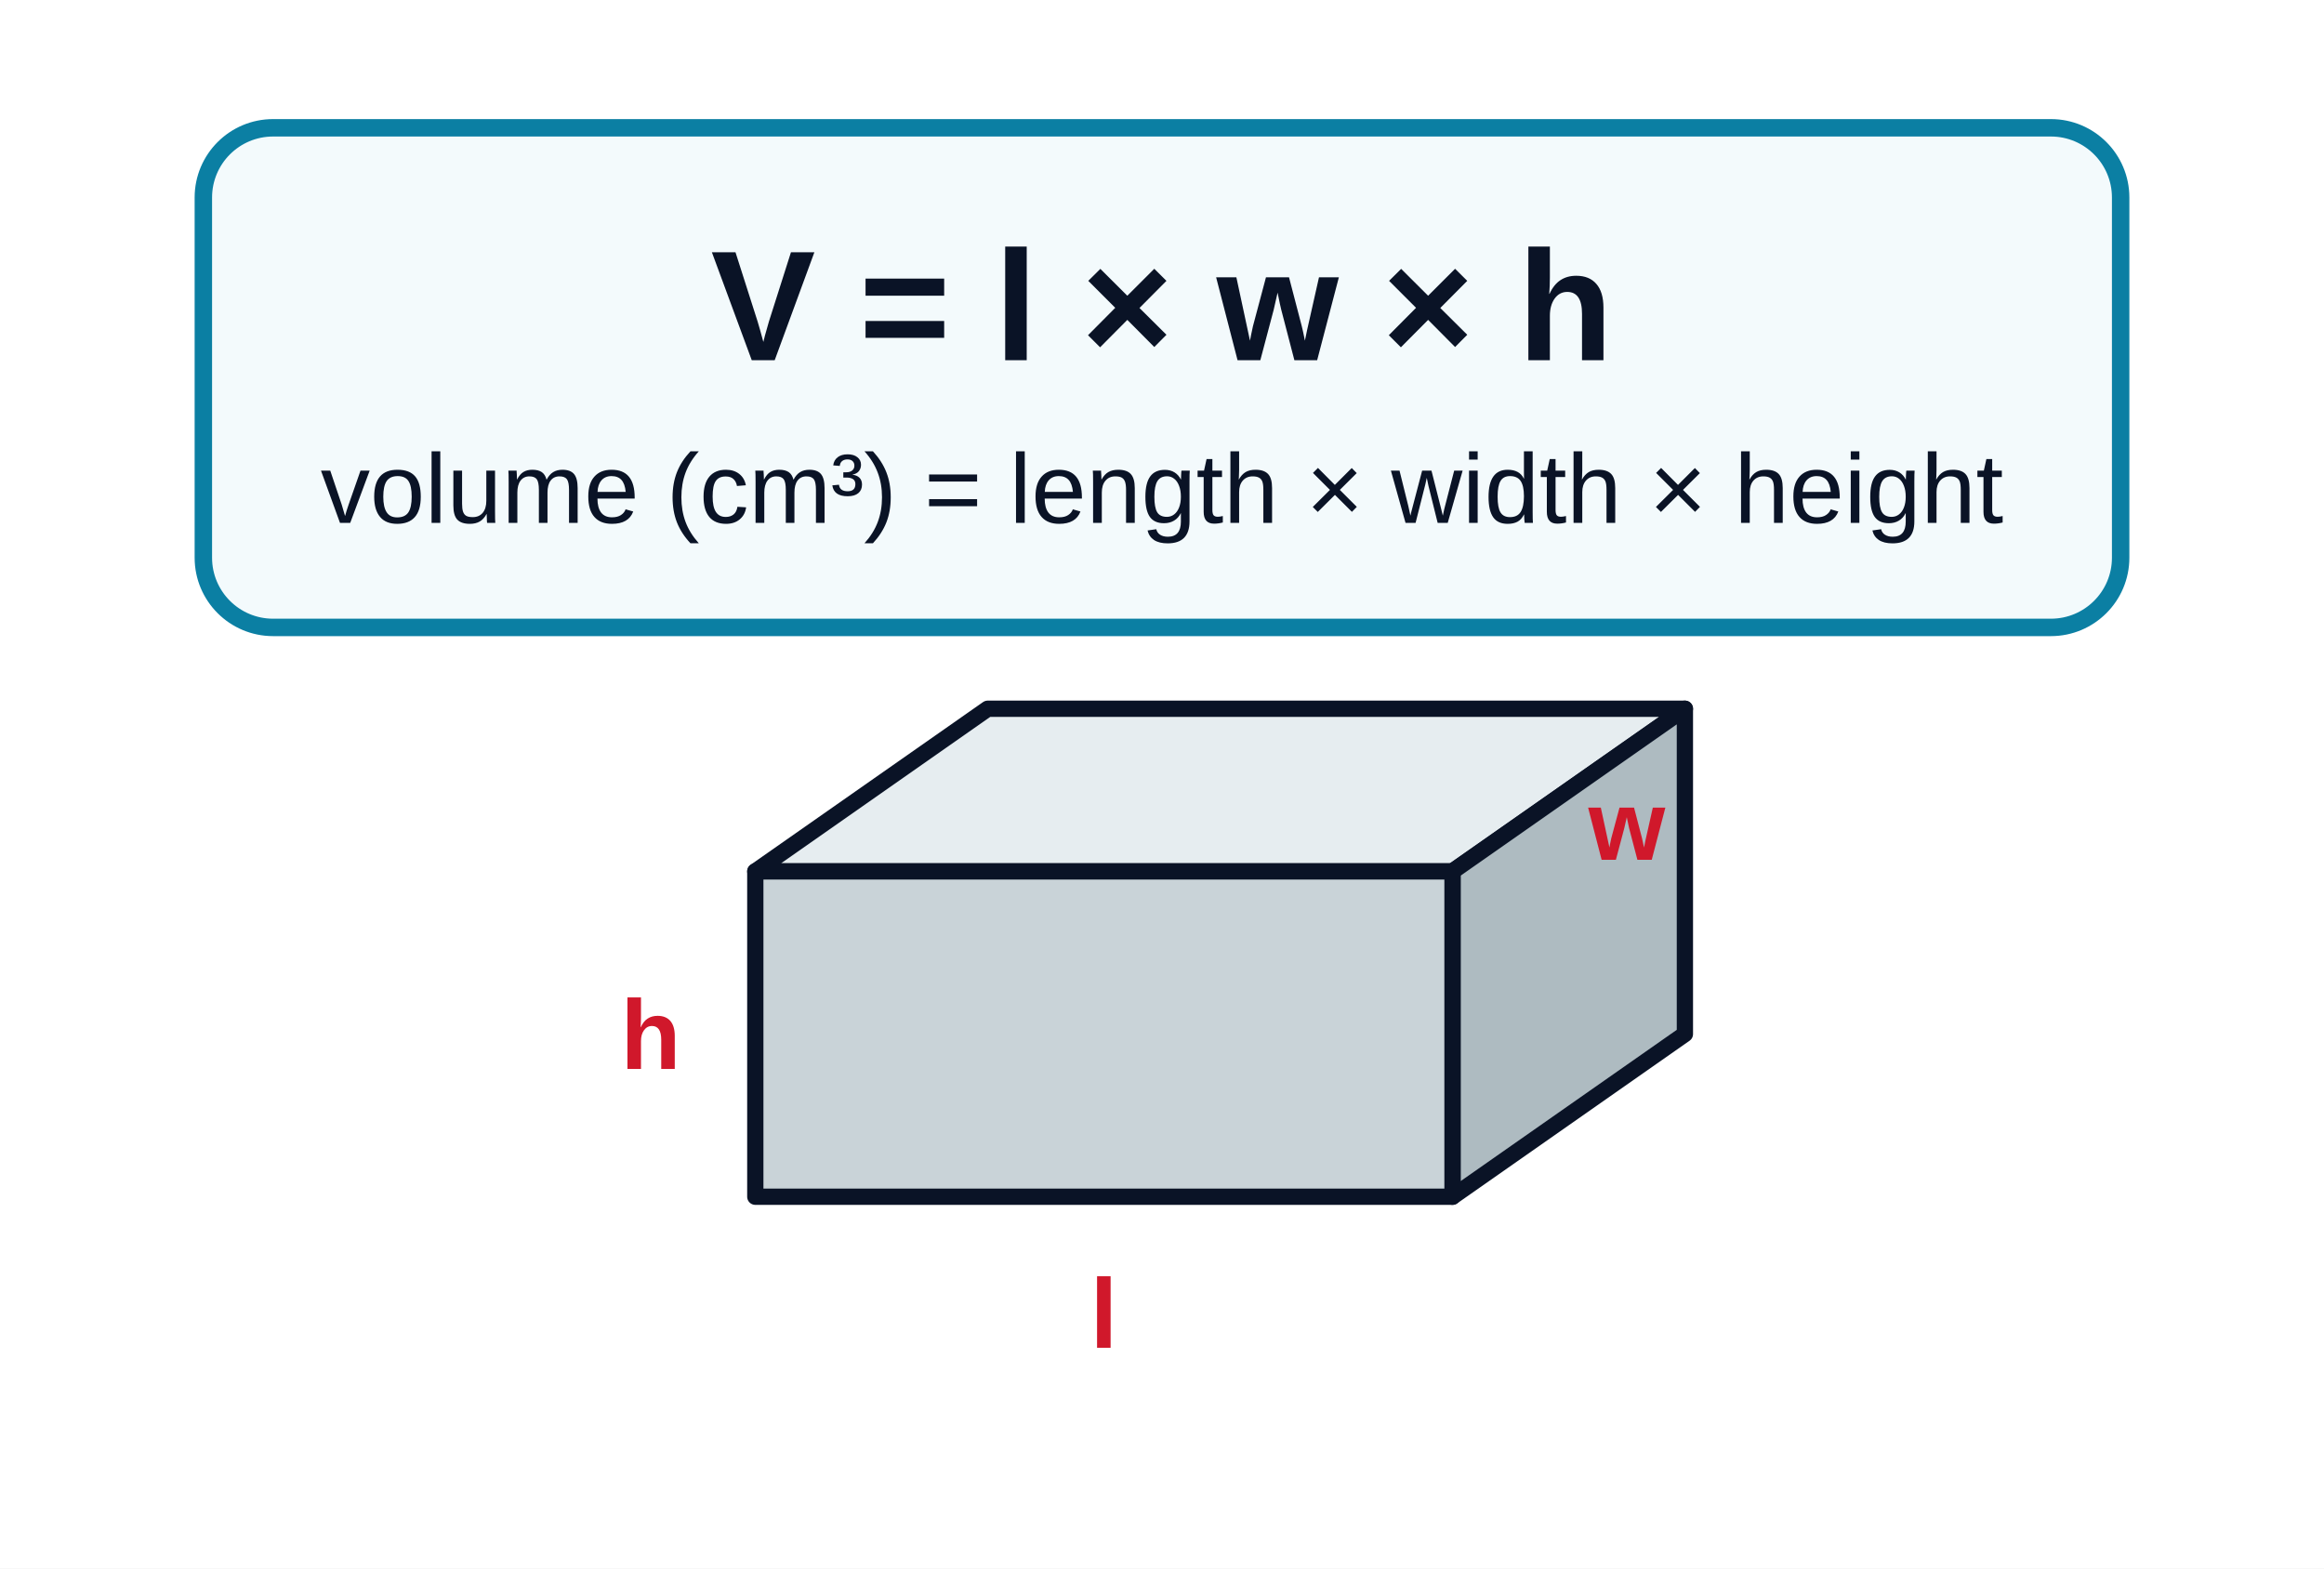
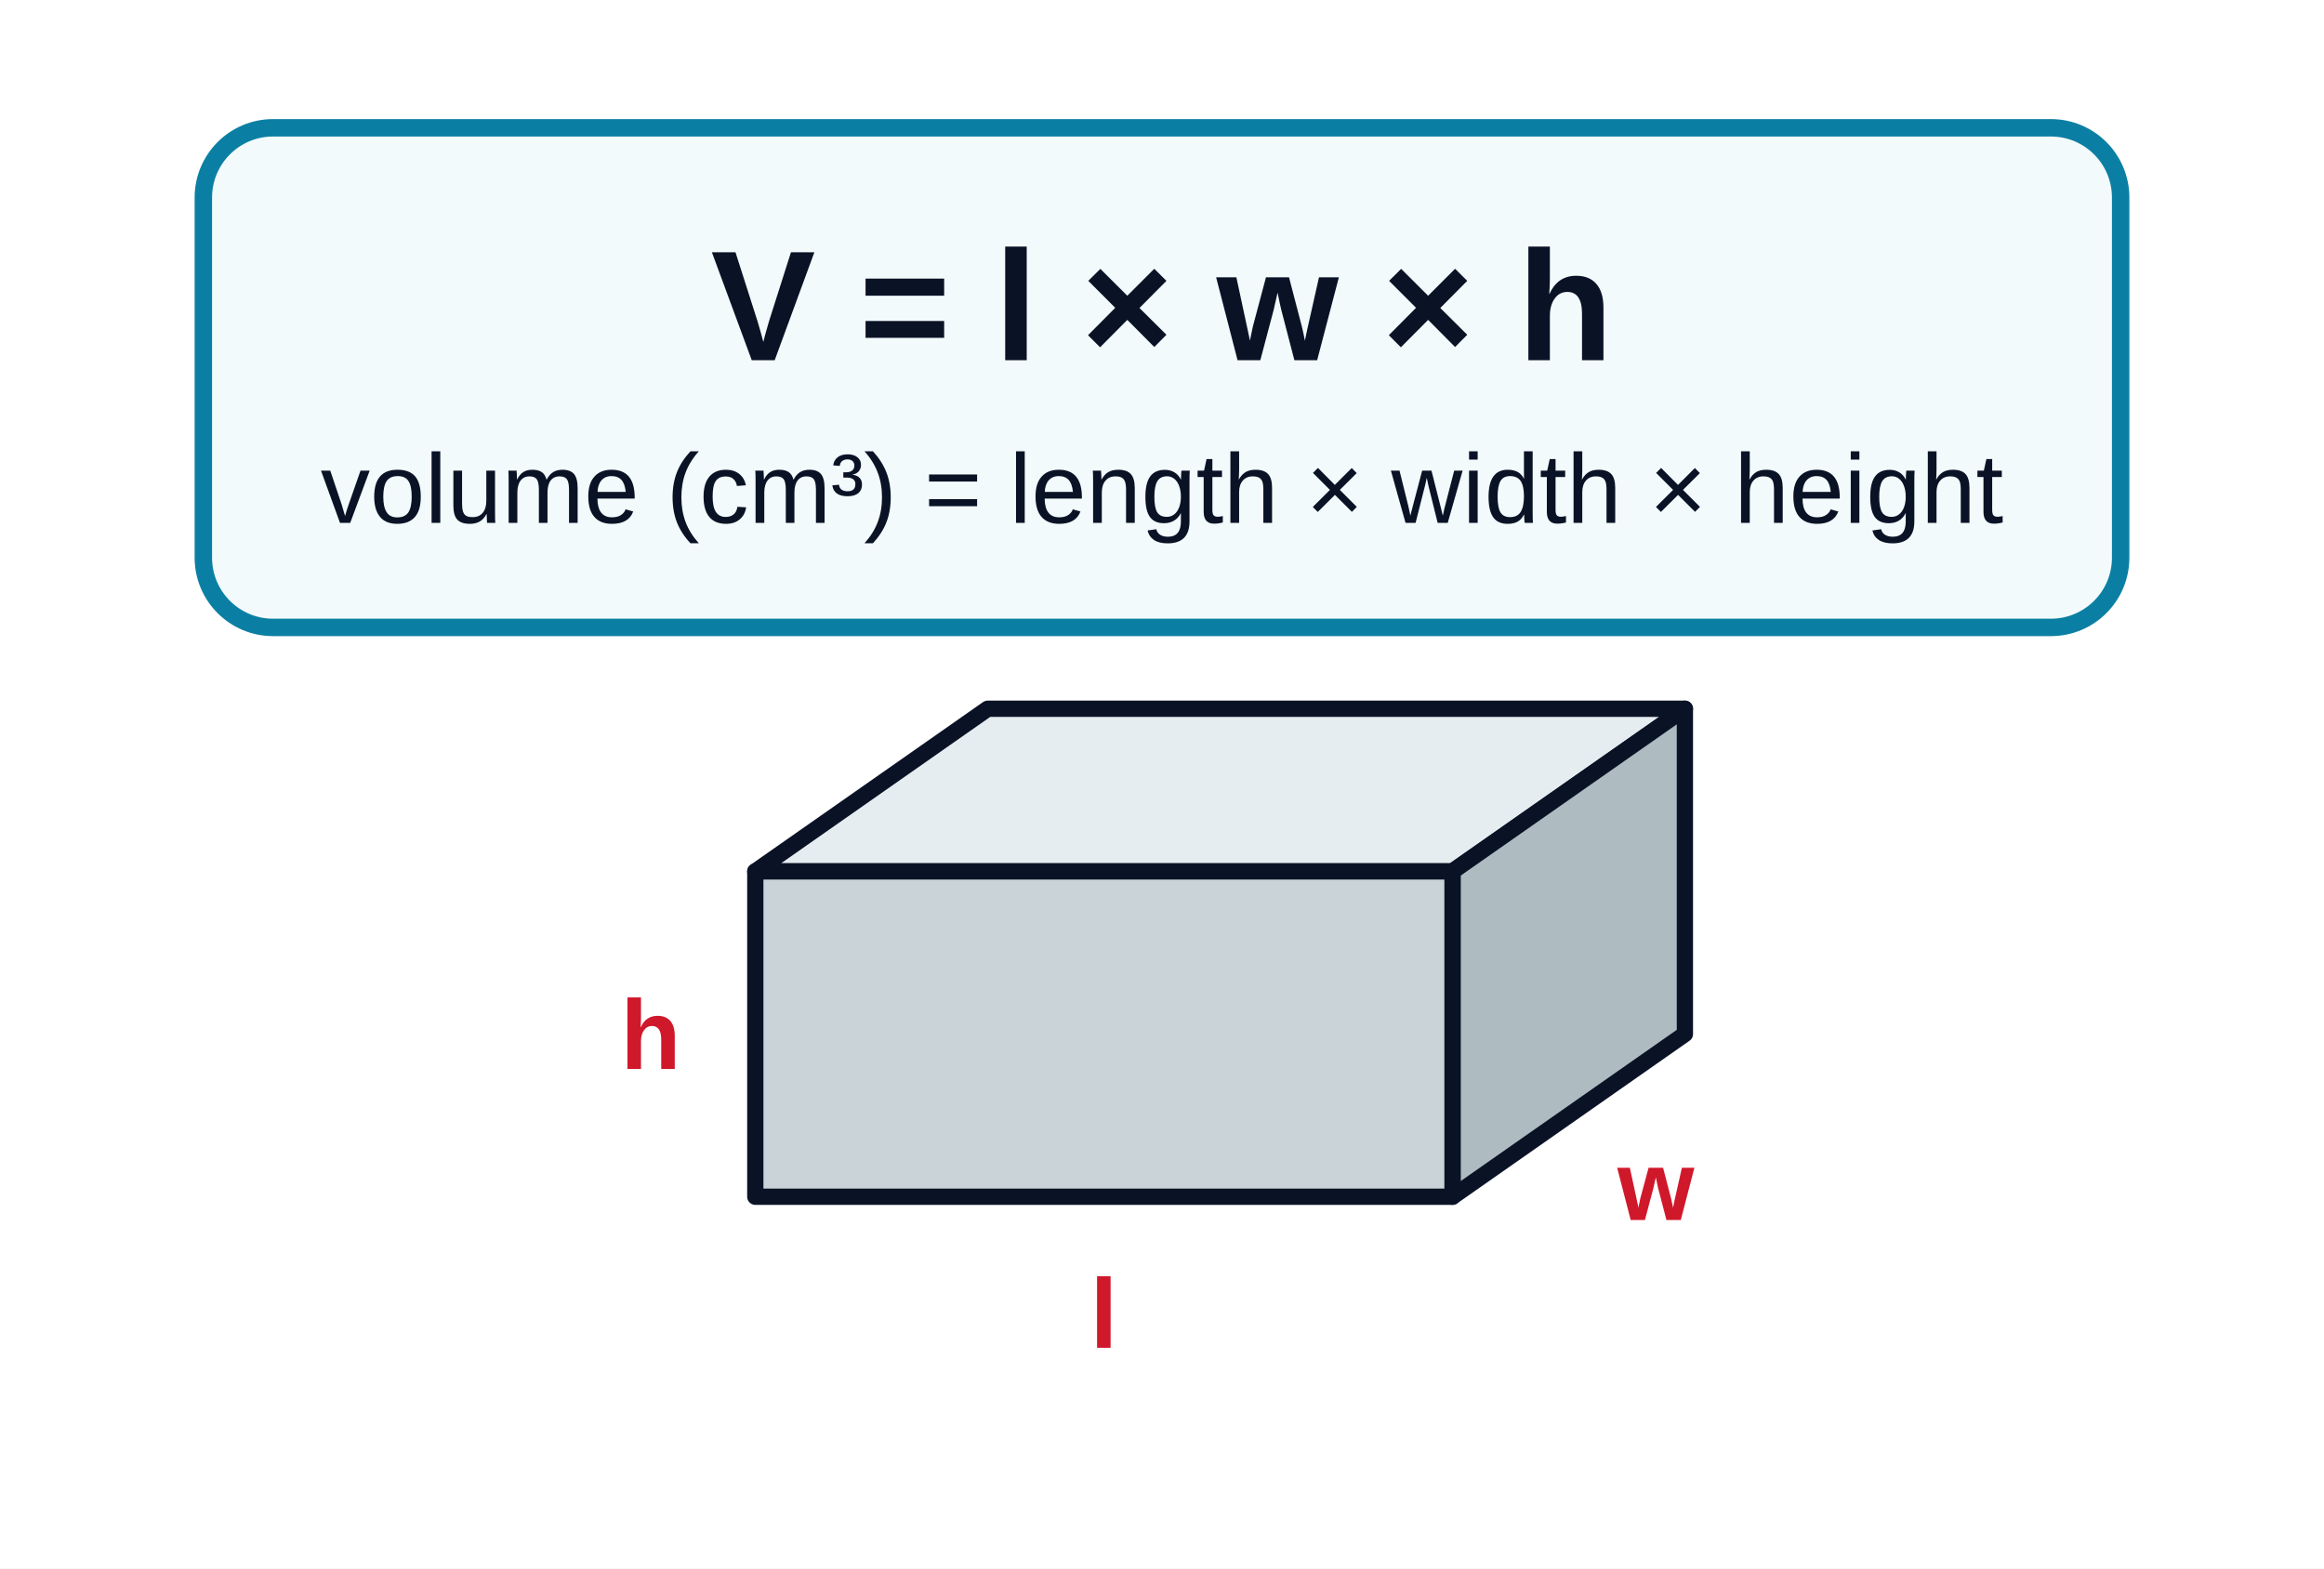
<svg xmlns="http://www.w3.org/2000/svg" viewBox="0 0 400 270" width="400" height="270" role="img" font-family="Arial, Helvetica, sans-serif" fill="none" stroke="#0a1326" stroke-width="3.2" stroke-linecap="round" stroke-linejoin="round">
  <rect width="400" height="270" fill="#ffffff" stroke="none" />
  <rect x="35" y="22" width="330" height="86" fill="#f3fafc" stroke="#0b7fa3" stroke-width="3" rx="12" />
  <text x="200" y="62" text-anchor="middle" font-size="27" font-weight="700" fill="#0a1326" stroke="none">V = l × w × h</text>
  <text x="200" y="90" text-anchor="middle" font-size="17" font-weight="400" fill="#0a1326" stroke="none">volume (cm³) = length × width × height</text>
  <path d="M130 150 L170 122 L290 122 L250 150 Z" fill="#e6edf0" stroke="#0a1326" stroke-width="2.8" />
  <path d="M250 150 L290 122 L290 178 L250 206 Z" fill="#aebbc1" stroke="#0a1326" stroke-width="2.8" />
  <rect x="130" y="150" width="120" height="56" fill="#c9d3d8" stroke="#0a1326" stroke-width="2.8" />
  <text x="190" y="232" text-anchor="middle" font-size="17" font-weight="700" fill="#d0182b" stroke="none">l</text>
  <text x="112" y="184" text-anchor="middle" font-size="17" font-weight="700" fill="#d0182b" stroke="none">h</text>
-   <text x="280" y="148" text-anchor="middle" font-size="17" font-weight="700" fill="#d0182b" stroke="none">w</text>
+   <text x="285" y="210" text-anchor="middle" font-size="17" font-weight="700" fill="#d0182b" stroke="none">w</text>
</svg>
